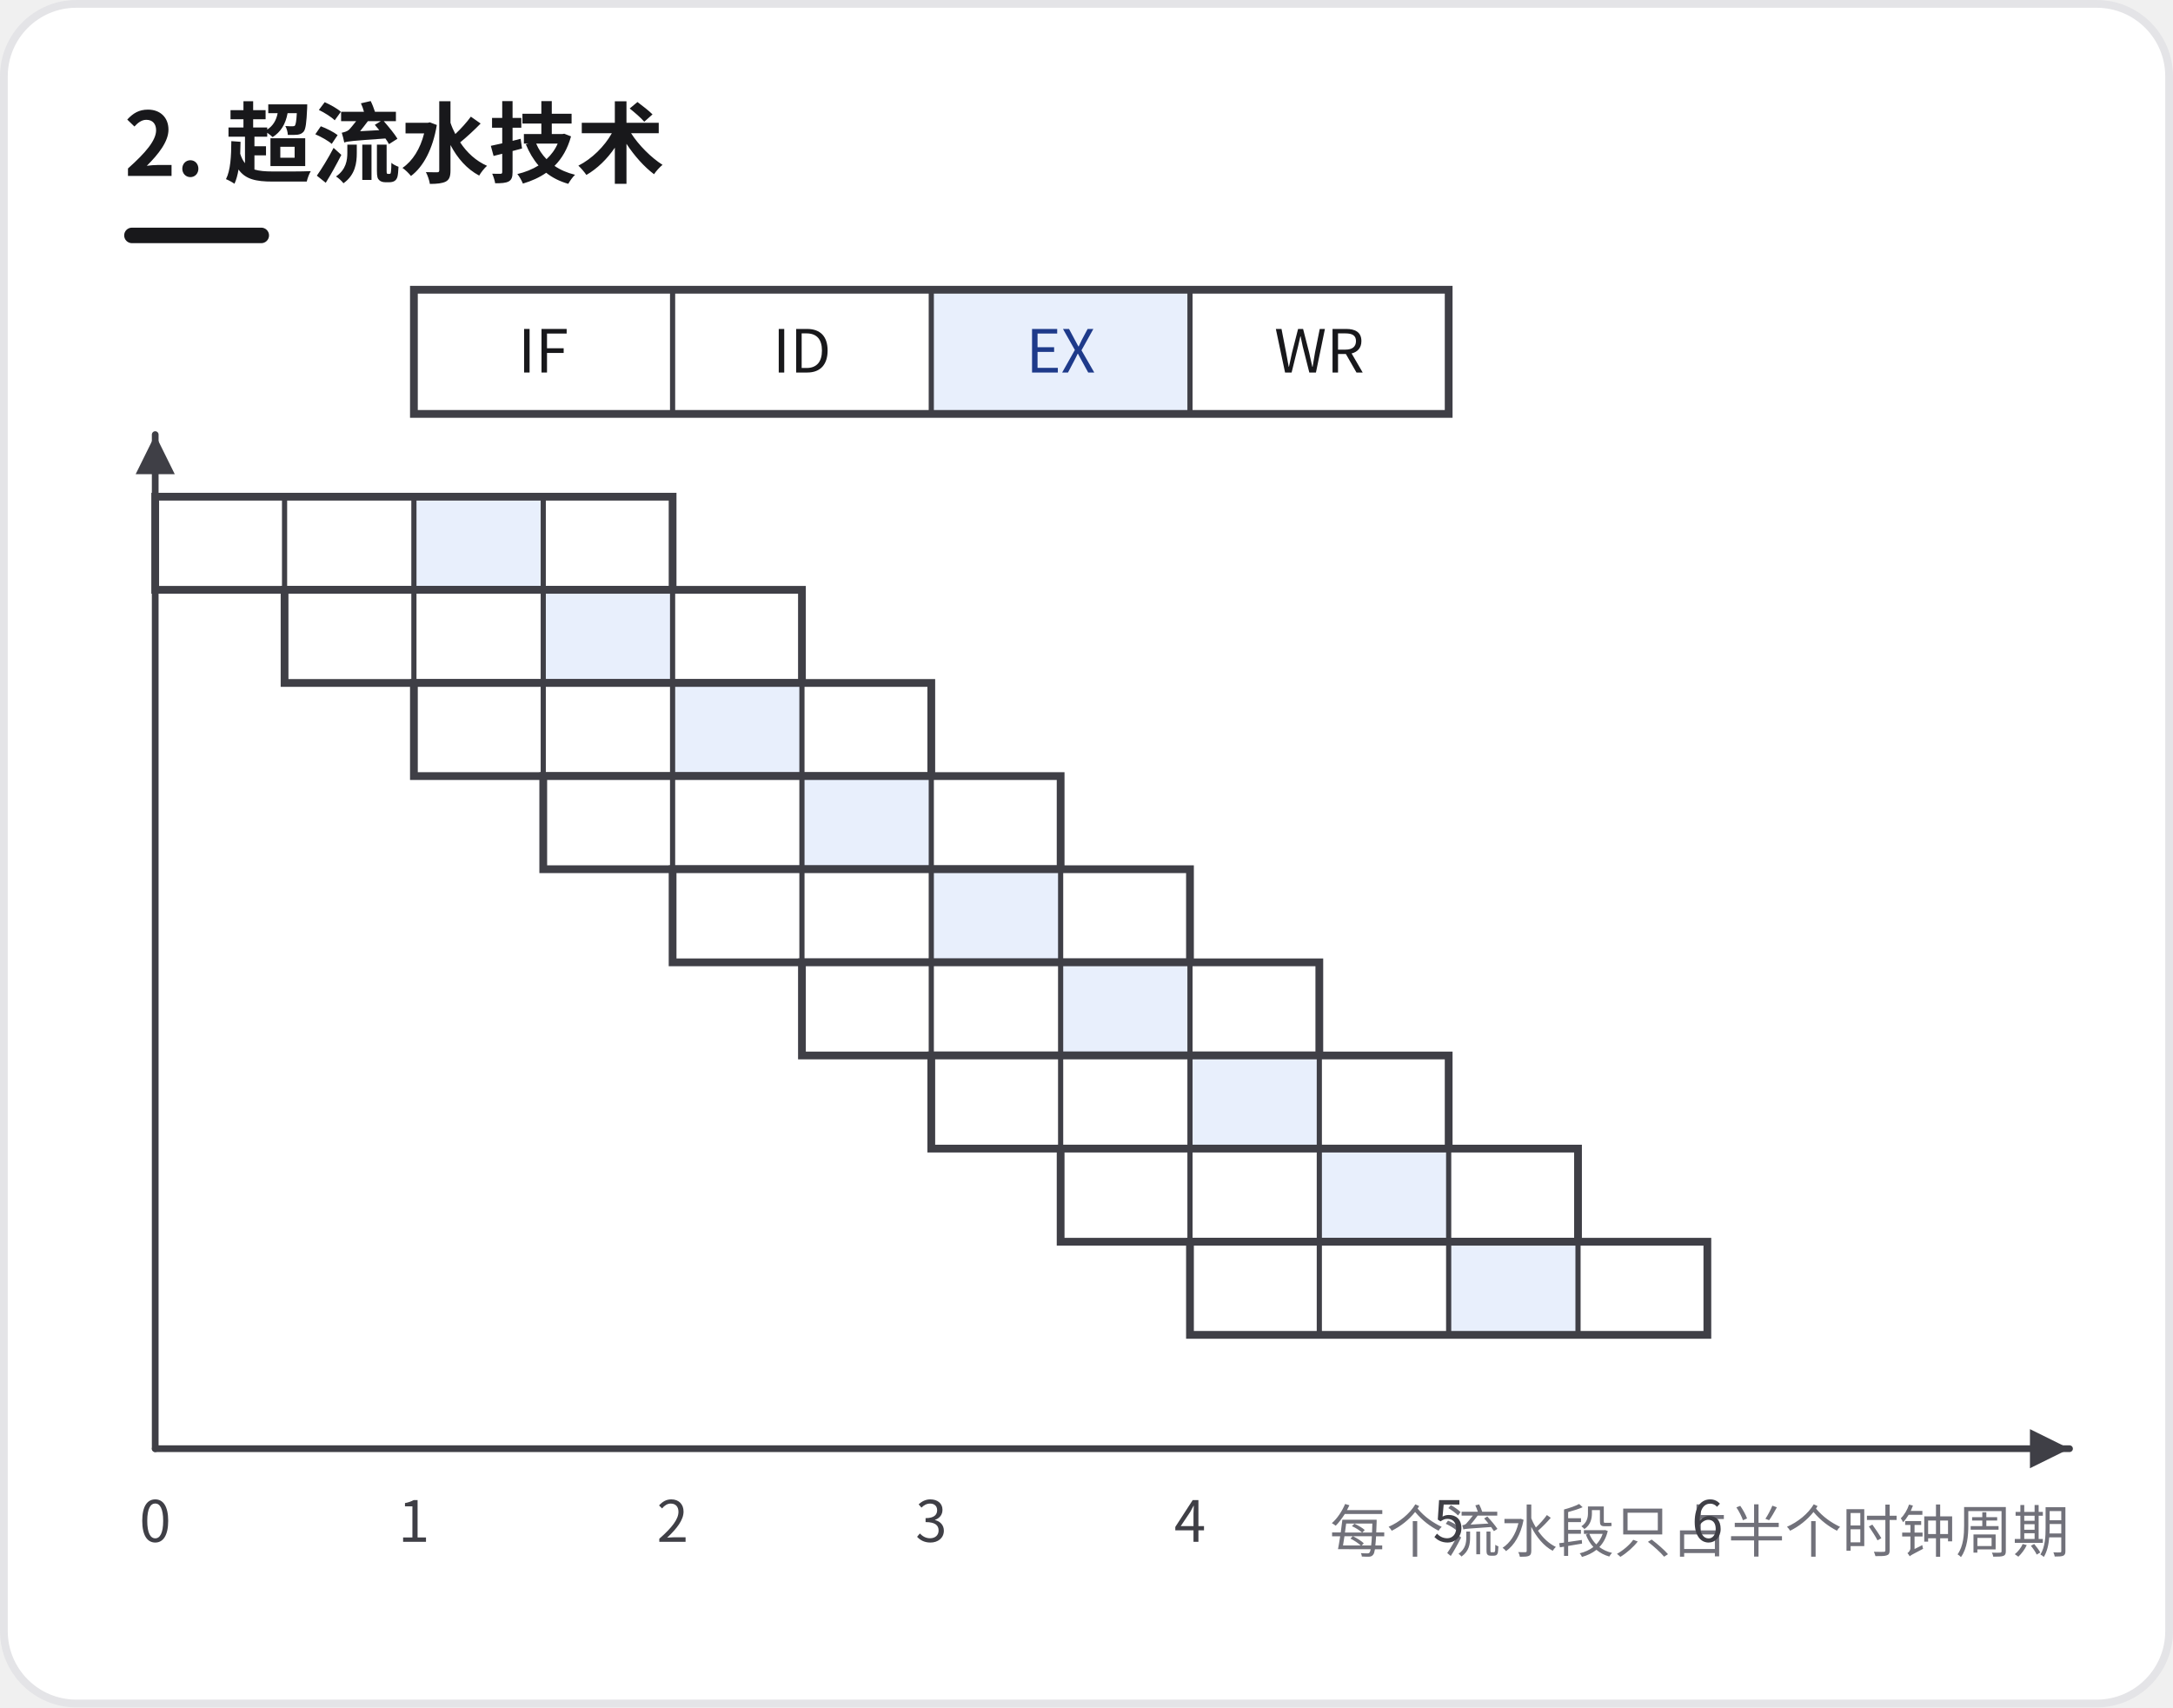
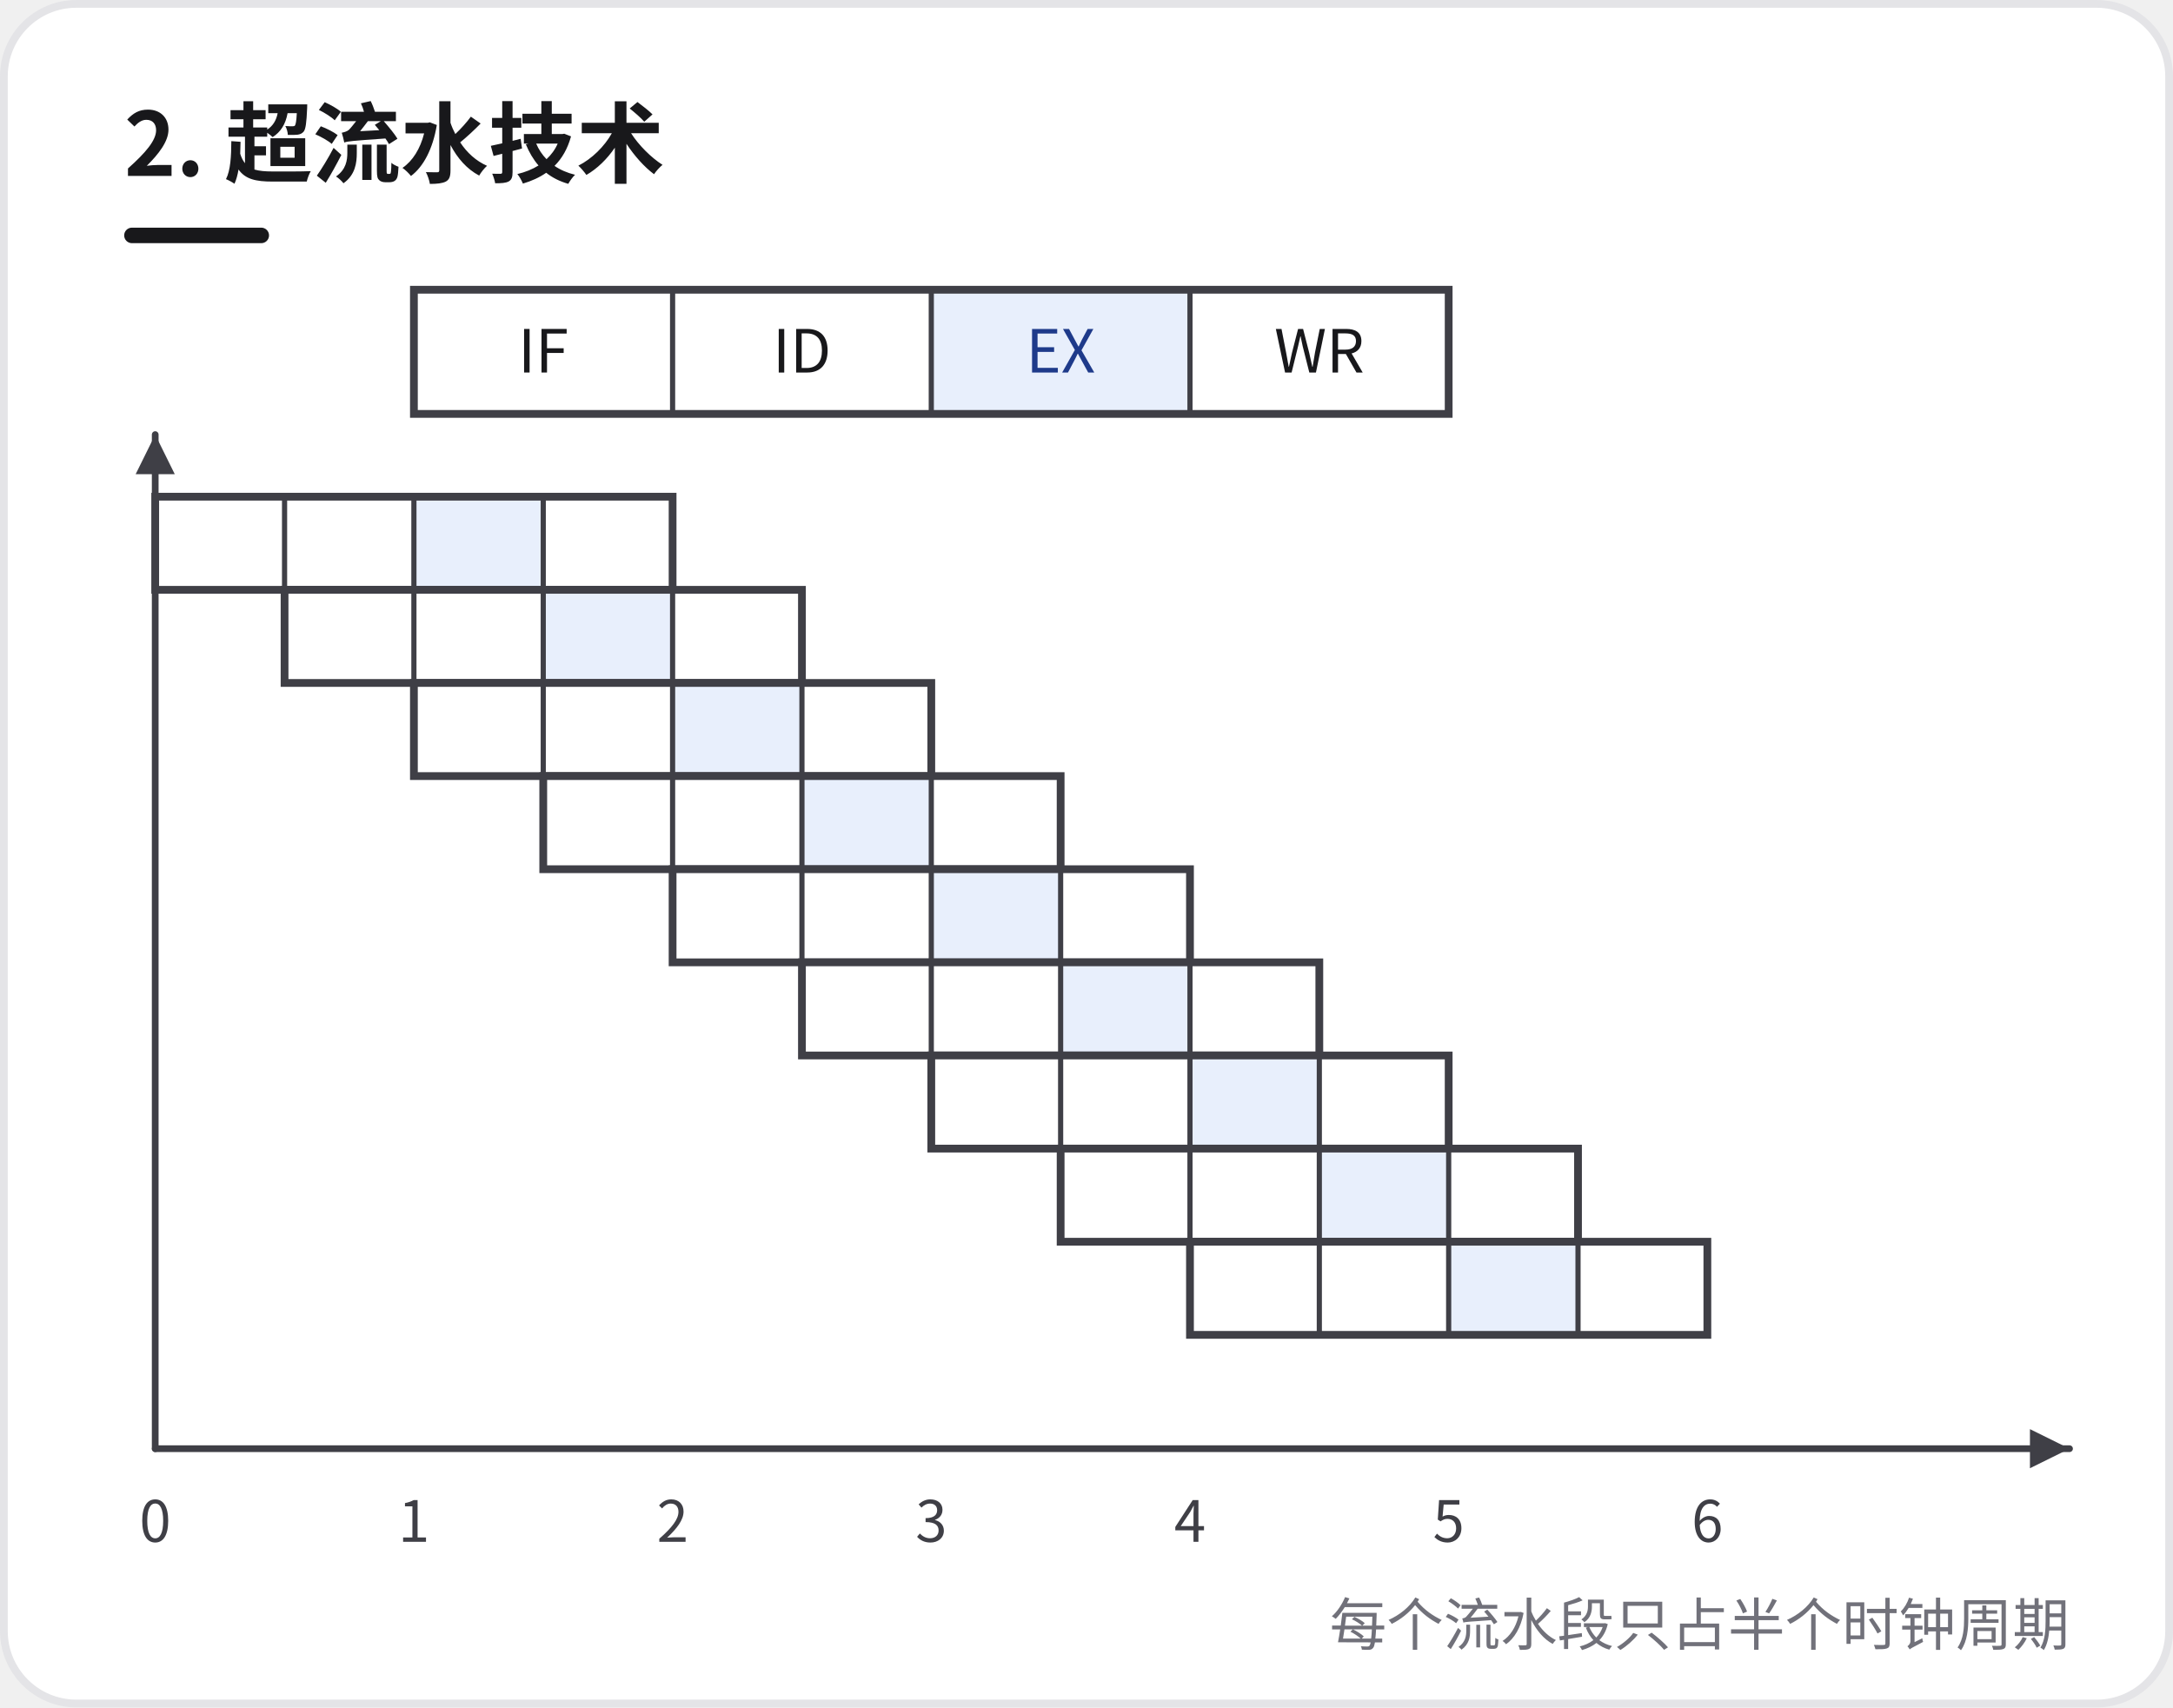
<svg xmlns="http://www.w3.org/2000/svg" viewBox="0 0 420 330" width="420" height="330" font-family="Noto Sans CJK SC, sans-serif" font-size="15" xml:space="preserve" style="white-space:pre" role="img" aria-label="超流水：把一个时钟周期再细分，流水段更多">
  <defs>
    <marker id="a3f3f46" viewBox="0 0 10 10" refX="8.5" refY="5" markerWidth="9" markerHeight="9" orient="auto" markerUnits="userSpaceOnUse">
      <path d="M0 0.8L8.5 5 0 9.2z" fill="#3f3f46" />
    </marker>
  </defs>
  <rect x="0.75" y="0.75" width="418.5" height="328.5" rx="14" fill="#ffffff" stroke="#e4e4e7" stroke-width="1.5" />
  <text x="24" y="34" font-size="17" fill="#18181b" font-weight="700">2. 超流水技术</text>
  <rect x="24" y="44" width="28" height="3" rx="1.5" fill="#18181b" />
  <rect x="80" y="56" width="50" height="24" rx="0" fill="#ffffff" stroke="none" stroke-width="0" />
  <rect x="130" y="56" width="50" height="24" rx="0" fill="#ffffff" stroke="none" stroke-width="0" />
  <rect x="180" y="56" width="50" height="24" rx="0" fill="#e8effc" stroke="none" stroke-width="0" />
  <rect x="230" y="56" width="50" height="24" rx="0" fill="#ffffff" stroke="none" stroke-width="0" />
  <rect x="80" y="56" width="200" height="24" rx="0" fill="none" stroke="#3f3f46" stroke-width="1.5" />
  <path d="M130 56L130 80" fill="none" stroke="#3f3f46" stroke-width="1" stroke-linecap="round" stroke-linejoin="round" />
  <path d="M180 56L180 80" fill="none" stroke="#3f3f46" stroke-width="1" stroke-linecap="round" stroke-linejoin="round" />
  <path d="M230 56L230 80" fill="none" stroke="#3f3f46" stroke-width="1" stroke-linecap="round" stroke-linejoin="round" />
  <text x="105" y="72" font-size="11.5" fill="#18181b" text-anchor="middle">IF</text>
  <text x="155" y="72" font-size="11.5" fill="#18181b" text-anchor="middle">ID</text>
  <text x="205" y="72" font-size="11.5" fill="#1e3a8a" text-anchor="middle">EX</text>
  <text x="255" y="72" font-size="11.5" fill="#18181b" text-anchor="middle">WR</text>
-   <text x="400" y="300" font-size="11" fill="#71717a" text-anchor="end">每个流水段只占半个时钟周期</text>
+   <text x="400" y="318" font-size="11" fill="#71717a" text-anchor="end">每个流水段只占半个时钟周期</text>
  <rect x="30" y="96" width="25" height="18" rx="0" fill="#ffffff" stroke="none" stroke-width="0" />
  <rect x="55" y="96" width="25" height="18" rx="0" fill="#ffffff" stroke="none" stroke-width="0" />
  <rect x="80" y="96" width="25" height="18" rx="0" fill="#e8effc" stroke="none" stroke-width="0" />
  <rect x="105" y="96" width="25" height="18" rx="0" fill="#ffffff" stroke="none" stroke-width="0" />
  <rect x="30" y="96" width="100" height="18" rx="0" fill="none" stroke="#3f3f46" stroke-width="1.5" />
  <path d="M55 96L55 114" fill="none" stroke="#3f3f46" stroke-width="1" stroke-linecap="round" stroke-linejoin="round" />
  <path d="M80 96L80 114" fill="none" stroke="#3f3f46" stroke-width="1" stroke-linecap="round" stroke-linejoin="round" />
  <path d="M105 96L105 114" fill="none" stroke="#3f3f46" stroke-width="1" stroke-linecap="round" stroke-linejoin="round" />
  <text x="42.5" y="110.2" font-size="15" fill="#18181b" text-anchor="middle" font-family="Noto Sans CJK SC, sans-serif" />
  <text x="67.5" y="110.2" font-size="15" fill="#18181b" text-anchor="middle" font-family="Noto Sans CJK SC, sans-serif" />
  <text x="92.5" y="110.2" font-size="15" fill="#1e3a8a" text-anchor="middle" font-family="Noto Sans CJK SC, sans-serif" />
  <text x="117.5" y="110.2" font-size="15" fill="#18181b" text-anchor="middle" font-family="Noto Sans CJK SC, sans-serif" />
  <rect x="55" y="114" width="25" height="18" rx="0" fill="#ffffff" stroke="none" stroke-width="0" />
  <rect x="80" y="114" width="25" height="18" rx="0" fill="#ffffff" stroke="none" stroke-width="0" />
  <rect x="105" y="114" width="25" height="18" rx="0" fill="#e8effc" stroke="none" stroke-width="0" />
  <rect x="130" y="114" width="25" height="18" rx="0" fill="#ffffff" stroke="none" stroke-width="0" />
  <rect x="55" y="114" width="100" height="18" rx="0" fill="none" stroke="#3f3f46" stroke-width="1.5" />
  <path d="M80 114L80 132" fill="none" stroke="#3f3f46" stroke-width="1" stroke-linecap="round" stroke-linejoin="round" />
  <path d="M105 114L105 132" fill="none" stroke="#3f3f46" stroke-width="1" stroke-linecap="round" stroke-linejoin="round" />
  <path d="M130 114L130 132" fill="none" stroke="#3f3f46" stroke-width="1" stroke-linecap="round" stroke-linejoin="round" />
  <text x="67.5" y="128.2" font-size="15" fill="#18181b" text-anchor="middle" font-family="Noto Sans CJK SC, sans-serif" />
  <text x="92.5" y="128.2" font-size="15" fill="#18181b" text-anchor="middle" font-family="Noto Sans CJK SC, sans-serif" />
  <text x="117.5" y="128.2" font-size="15" fill="#1e3a8a" text-anchor="middle" font-family="Noto Sans CJK SC, sans-serif" />
  <text x="142.5" y="128.2" font-size="15" fill="#18181b" text-anchor="middle" font-family="Noto Sans CJK SC, sans-serif" />
  <rect x="80" y="132" width="25" height="18" rx="0" fill="#ffffff" stroke="none" stroke-width="0" />
  <rect x="105" y="132" width="25" height="18" rx="0" fill="#ffffff" stroke="none" stroke-width="0" />
  <rect x="130" y="132" width="25" height="18" rx="0" fill="#e8effc" stroke="none" stroke-width="0" />
  <rect x="155" y="132" width="25" height="18" rx="0" fill="#ffffff" stroke="none" stroke-width="0" />
  <rect x="80" y="132" width="100" height="18" rx="0" fill="none" stroke="#3f3f46" stroke-width="1.5" />
  <path d="M105 132L105 150" fill="none" stroke="#3f3f46" stroke-width="1" stroke-linecap="round" stroke-linejoin="round" />
  <path d="M130 132L130 150" fill="none" stroke="#3f3f46" stroke-width="1" stroke-linecap="round" stroke-linejoin="round" />
  <path d="M155 132L155 150" fill="none" stroke="#3f3f46" stroke-width="1" stroke-linecap="round" stroke-linejoin="round" />
  <text x="92.5" y="146.2" font-size="15" fill="#18181b" text-anchor="middle" font-family="Noto Sans CJK SC, sans-serif" />
  <text x="117.5" y="146.2" font-size="15" fill="#18181b" text-anchor="middle" font-family="Noto Sans CJK SC, sans-serif" />
  <text x="142.5" y="146.2" font-size="15" fill="#1e3a8a" text-anchor="middle" font-family="Noto Sans CJK SC, sans-serif" />
  <text x="167.5" y="146.2" font-size="15" fill="#18181b" text-anchor="middle" font-family="Noto Sans CJK SC, sans-serif" />
  <rect x="105" y="150" width="25" height="18" rx="0" fill="#ffffff" stroke="none" stroke-width="0" />
  <rect x="130" y="150" width="25" height="18" rx="0" fill="#ffffff" stroke="none" stroke-width="0" />
  <rect x="155" y="150" width="25" height="18" rx="0" fill="#e8effc" stroke="none" stroke-width="0" />
  <rect x="180" y="150" width="25" height="18" rx="0" fill="#ffffff" stroke="none" stroke-width="0" />
  <rect x="105" y="150" width="100" height="18" rx="0" fill="none" stroke="#3f3f46" stroke-width="1.5" />
  <path d="M130 150L130 168" fill="none" stroke="#3f3f46" stroke-width="1" stroke-linecap="round" stroke-linejoin="round" />
  <path d="M155 150L155 168" fill="none" stroke="#3f3f46" stroke-width="1" stroke-linecap="round" stroke-linejoin="round" />
  <path d="M180 150L180 168" fill="none" stroke="#3f3f46" stroke-width="1" stroke-linecap="round" stroke-linejoin="round" />
  <text x="117.5" y="164.2" font-size="15" fill="#18181b" text-anchor="middle" font-family="Noto Sans CJK SC, sans-serif" />
  <text x="142.5" y="164.2" font-size="15" fill="#18181b" text-anchor="middle" font-family="Noto Sans CJK SC, sans-serif" />
  <text x="167.5" y="164.2" font-size="15" fill="#1e3a8a" text-anchor="middle" font-family="Noto Sans CJK SC, sans-serif" />
  <text x="192.5" y="164.2" font-size="15" fill="#18181b" text-anchor="middle" font-family="Noto Sans CJK SC, sans-serif" />
  <rect x="130" y="168" width="25" height="18" rx="0" fill="#ffffff" stroke="none" stroke-width="0" />
  <rect x="155" y="168" width="25" height="18" rx="0" fill="#ffffff" stroke="none" stroke-width="0" />
  <rect x="180" y="168" width="25" height="18" rx="0" fill="#e8effc" stroke="none" stroke-width="0" />
  <rect x="205" y="168" width="25" height="18" rx="0" fill="#ffffff" stroke="none" stroke-width="0" />
  <rect x="130" y="168" width="100" height="18" rx="0" fill="none" stroke="#3f3f46" stroke-width="1.5" />
  <path d="M155 168L155 186" fill="none" stroke="#3f3f46" stroke-width="1" stroke-linecap="round" stroke-linejoin="round" />
  <path d="M180 168L180 186" fill="none" stroke="#3f3f46" stroke-width="1" stroke-linecap="round" stroke-linejoin="round" />
  <path d="M205 168L205 186" fill="none" stroke="#3f3f46" stroke-width="1" stroke-linecap="round" stroke-linejoin="round" />
  <text x="142.5" y="182.2" font-size="15" fill="#18181b" text-anchor="middle" font-family="Noto Sans CJK SC, sans-serif" />
  <text x="167.5" y="182.2" font-size="15" fill="#18181b" text-anchor="middle" font-family="Noto Sans CJK SC, sans-serif" />
  <text x="192.5" y="182.2" font-size="15" fill="#1e3a8a" text-anchor="middle" font-family="Noto Sans CJK SC, sans-serif" />
  <text x="217.5" y="182.2" font-size="15" fill="#18181b" text-anchor="middle" font-family="Noto Sans CJK SC, sans-serif" />
  <rect x="155" y="186" width="25" height="18" rx="0" fill="#ffffff" stroke="none" stroke-width="0" />
  <rect x="180" y="186" width="25" height="18" rx="0" fill="#ffffff" stroke="none" stroke-width="0" />
  <rect x="205" y="186" width="25" height="18" rx="0" fill="#e8effc" stroke="none" stroke-width="0" />
  <rect x="230" y="186" width="25" height="18" rx="0" fill="#ffffff" stroke="none" stroke-width="0" />
  <rect x="155" y="186" width="100" height="18" rx="0" fill="none" stroke="#3f3f46" stroke-width="1.5" />
  <path d="M180 186L180 204" fill="none" stroke="#3f3f46" stroke-width="1" stroke-linecap="round" stroke-linejoin="round" />
  <path d="M205 186L205 204" fill="none" stroke="#3f3f46" stroke-width="1" stroke-linecap="round" stroke-linejoin="round" />
  <path d="M230 186L230 204" fill="none" stroke="#3f3f46" stroke-width="1" stroke-linecap="round" stroke-linejoin="round" />
  <text x="167.5" y="200.2" font-size="15" fill="#18181b" text-anchor="middle" font-family="Noto Sans CJK SC, sans-serif" />
  <text x="192.5" y="200.2" font-size="15" fill="#18181b" text-anchor="middle" font-family="Noto Sans CJK SC, sans-serif" />
  <text x="217.5" y="200.2" font-size="15" fill="#1e3a8a" text-anchor="middle" font-family="Noto Sans CJK SC, sans-serif" />
  <text x="242.5" y="200.2" font-size="15" fill="#18181b" text-anchor="middle" font-family="Noto Sans CJK SC, sans-serif" />
  <rect x="180" y="204" width="25" height="18" rx="0" fill="#ffffff" stroke="none" stroke-width="0" />
  <rect x="205" y="204" width="25" height="18" rx="0" fill="#ffffff" stroke="none" stroke-width="0" />
  <rect x="230" y="204" width="25" height="18" rx="0" fill="#e8effc" stroke="none" stroke-width="0" />
  <rect x="255" y="204" width="25" height="18" rx="0" fill="#ffffff" stroke="none" stroke-width="0" />
  <rect x="180" y="204" width="100" height="18" rx="0" fill="none" stroke="#3f3f46" stroke-width="1.5" />
  <path d="M205 204L205 222" fill="none" stroke="#3f3f46" stroke-width="1" stroke-linecap="round" stroke-linejoin="round" />
  <path d="M230 204L230 222" fill="none" stroke="#3f3f46" stroke-width="1" stroke-linecap="round" stroke-linejoin="round" />
  <path d="M255 204L255 222" fill="none" stroke="#3f3f46" stroke-width="1" stroke-linecap="round" stroke-linejoin="round" />
  <text x="192.5" y="218.2" font-size="15" fill="#18181b" text-anchor="middle" font-family="Noto Sans CJK SC, sans-serif" />
  <text x="217.5" y="218.2" font-size="15" fill="#18181b" text-anchor="middle" font-family="Noto Sans CJK SC, sans-serif" />
  <text x="242.5" y="218.2" font-size="15" fill="#1e3a8a" text-anchor="middle" font-family="Noto Sans CJK SC, sans-serif" />
  <text x="267.5" y="218.2" font-size="15" fill="#18181b" text-anchor="middle" font-family="Noto Sans CJK SC, sans-serif" />
  <rect x="205" y="222" width="25" height="18" rx="0" fill="#ffffff" stroke="none" stroke-width="0" />
  <rect x="230" y="222" width="25" height="18" rx="0" fill="#ffffff" stroke="none" stroke-width="0" />
  <rect x="255" y="222" width="25" height="18" rx="0" fill="#e8effc" stroke="none" stroke-width="0" />
  <rect x="280" y="222" width="25" height="18" rx="0" fill="#ffffff" stroke="none" stroke-width="0" />
  <rect x="205" y="222" width="100" height="18" rx="0" fill="none" stroke="#3f3f46" stroke-width="1.5" />
  <path d="M230 222L230 240" fill="none" stroke="#3f3f46" stroke-width="1" stroke-linecap="round" stroke-linejoin="round" />
  <path d="M255 222L255 240" fill="none" stroke="#3f3f46" stroke-width="1" stroke-linecap="round" stroke-linejoin="round" />
  <path d="M280 222L280 240" fill="none" stroke="#3f3f46" stroke-width="1" stroke-linecap="round" stroke-linejoin="round" />
  <text x="217.5" y="236.2" font-size="15" fill="#18181b" text-anchor="middle" font-family="Noto Sans CJK SC, sans-serif" />
  <text x="242.5" y="236.2" font-size="15" fill="#18181b" text-anchor="middle" font-family="Noto Sans CJK SC, sans-serif" />
  <text x="267.5" y="236.2" font-size="15" fill="#1e3a8a" text-anchor="middle" font-family="Noto Sans CJK SC, sans-serif" />
  <text x="292.5" y="236.2" font-size="15" fill="#18181b" text-anchor="middle" font-family="Noto Sans CJK SC, sans-serif" />
  <rect x="230" y="240" width="25" height="18" rx="0" fill="#ffffff" stroke="none" stroke-width="0" />
  <rect x="255" y="240" width="25" height="18" rx="0" fill="#ffffff" stroke="none" stroke-width="0" />
  <rect x="280" y="240" width="25" height="18" rx="0" fill="#e8effc" stroke="none" stroke-width="0" />
  <rect x="305" y="240" width="25" height="18" rx="0" fill="#ffffff" stroke="none" stroke-width="0" />
  <rect x="230" y="240" width="100" height="18" rx="0" fill="none" stroke="#3f3f46" stroke-width="1.5" />
  <path d="M255 240L255 258" fill="none" stroke="#3f3f46" stroke-width="1" stroke-linecap="round" stroke-linejoin="round" />
  <path d="M280 240L280 258" fill="none" stroke="#3f3f46" stroke-width="1" stroke-linecap="round" stroke-linejoin="round" />
  <path d="M305 240L305 258" fill="none" stroke="#3f3f46" stroke-width="1" stroke-linecap="round" stroke-linejoin="round" />
  <text x="242.5" y="254.2" font-size="15" fill="#18181b" text-anchor="middle" font-family="Noto Sans CJK SC, sans-serif" />
  <text x="267.5" y="254.2" font-size="15" fill="#18181b" text-anchor="middle" font-family="Noto Sans CJK SC, sans-serif" />
  <text x="292.5" y="254.2" font-size="15" fill="#1e3a8a" text-anchor="middle" font-family="Noto Sans CJK SC, sans-serif" />
  <text x="317.5" y="254.2" font-size="15" fill="#18181b" text-anchor="middle" font-family="Noto Sans CJK SC, sans-serif" />
  <path d="M30 280L400 280" fill="none" stroke="#3f3f46" stroke-width="1.3" stroke-linecap="round" stroke-linejoin="round" marker-end="url(#a3f3f46)" />
  <path d="M30 280L30 84" fill="none" stroke="#3f3f46" stroke-width="1.3" stroke-linecap="round" stroke-linejoin="round" marker-end="url(#a3f3f46)" />
  <text x="30" y="298" font-size="11" fill="#3f3f46" text-anchor="middle" font-family="Noto Sans CJK SC, sans-serif">0</text>
  <text x="80" y="298" font-size="11" fill="#3f3f46" text-anchor="middle" font-family="Noto Sans CJK SC, sans-serif">1</text>
  <text x="130" y="298" font-size="11" fill="#3f3f46" text-anchor="middle" font-family="Noto Sans CJK SC, sans-serif">2</text>
  <text x="180" y="298" font-size="11" fill="#3f3f46" text-anchor="middle" font-family="Noto Sans CJK SC, sans-serif">3</text>
  <text x="230" y="298" font-size="11" fill="#3f3f46" text-anchor="middle" font-family="Noto Sans CJK SC, sans-serif">4</text>
  <text x="280" y="298" font-size="11" fill="#3f3f46" text-anchor="middle" font-family="Noto Sans CJK SC, sans-serif">5</text>
  <text x="330" y="298" font-size="11" fill="#3f3f46" text-anchor="middle" font-family="Noto Sans CJK SC, sans-serif">6</text>
</svg>
